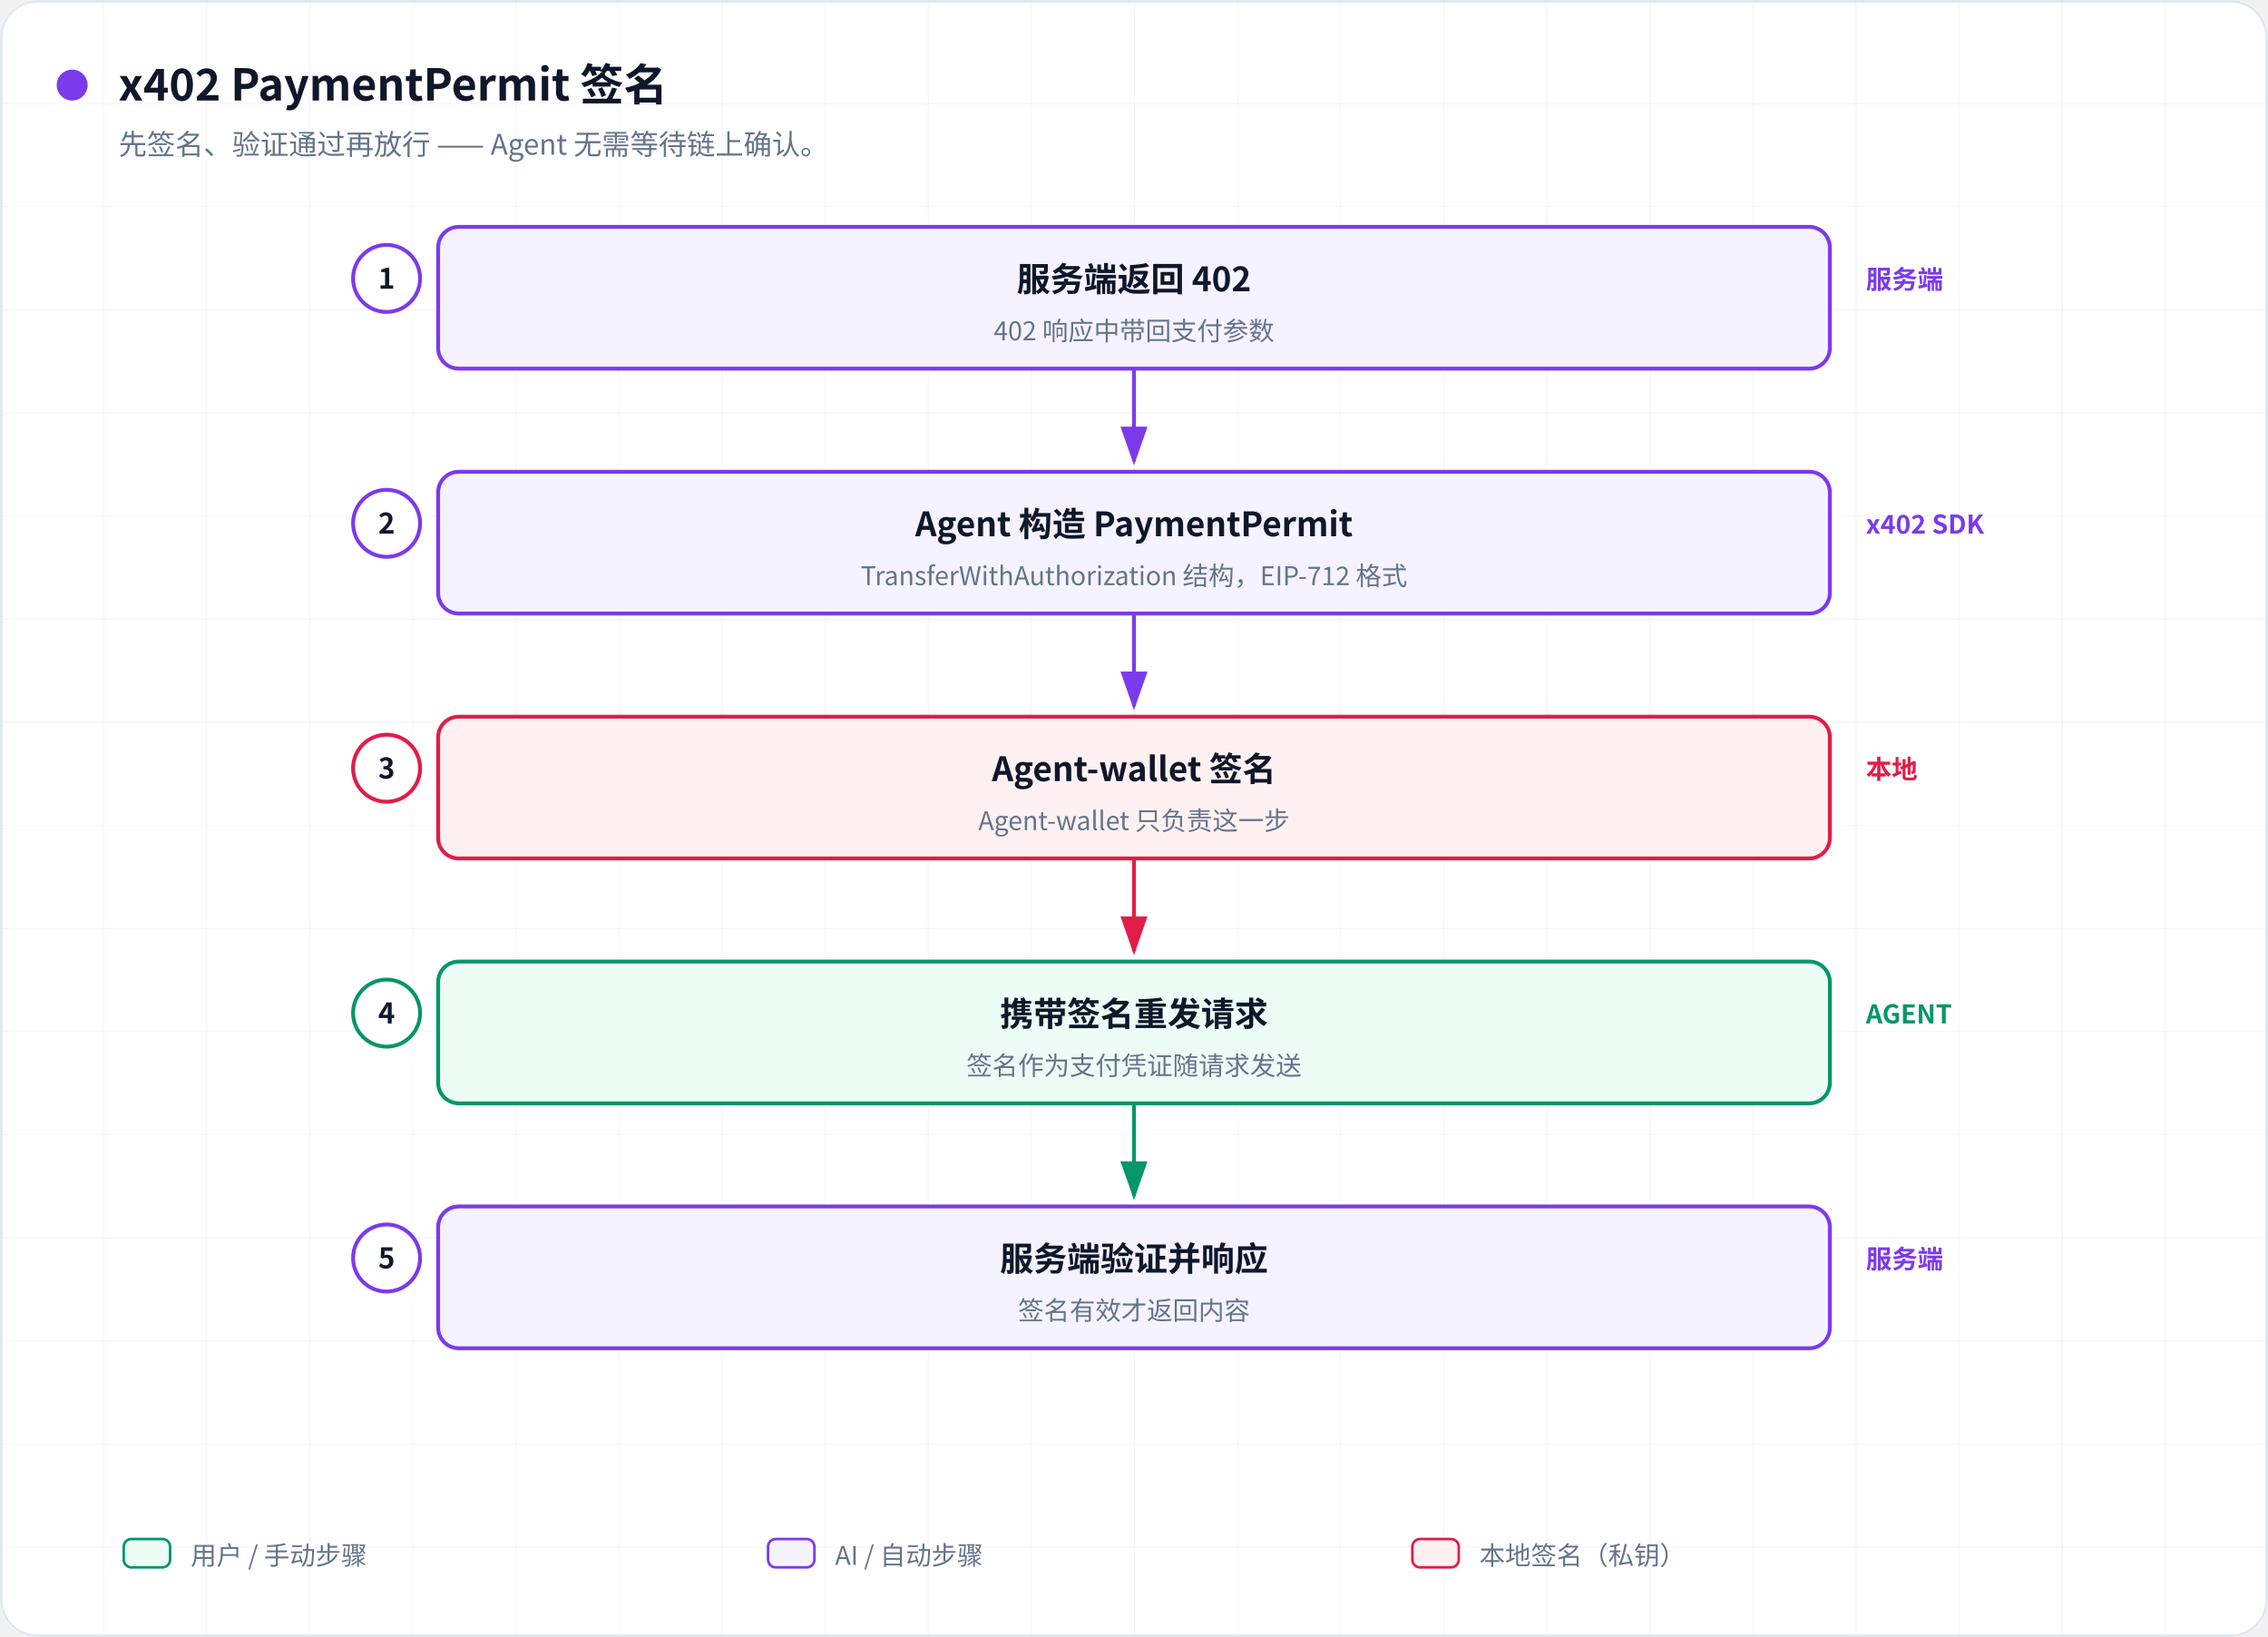
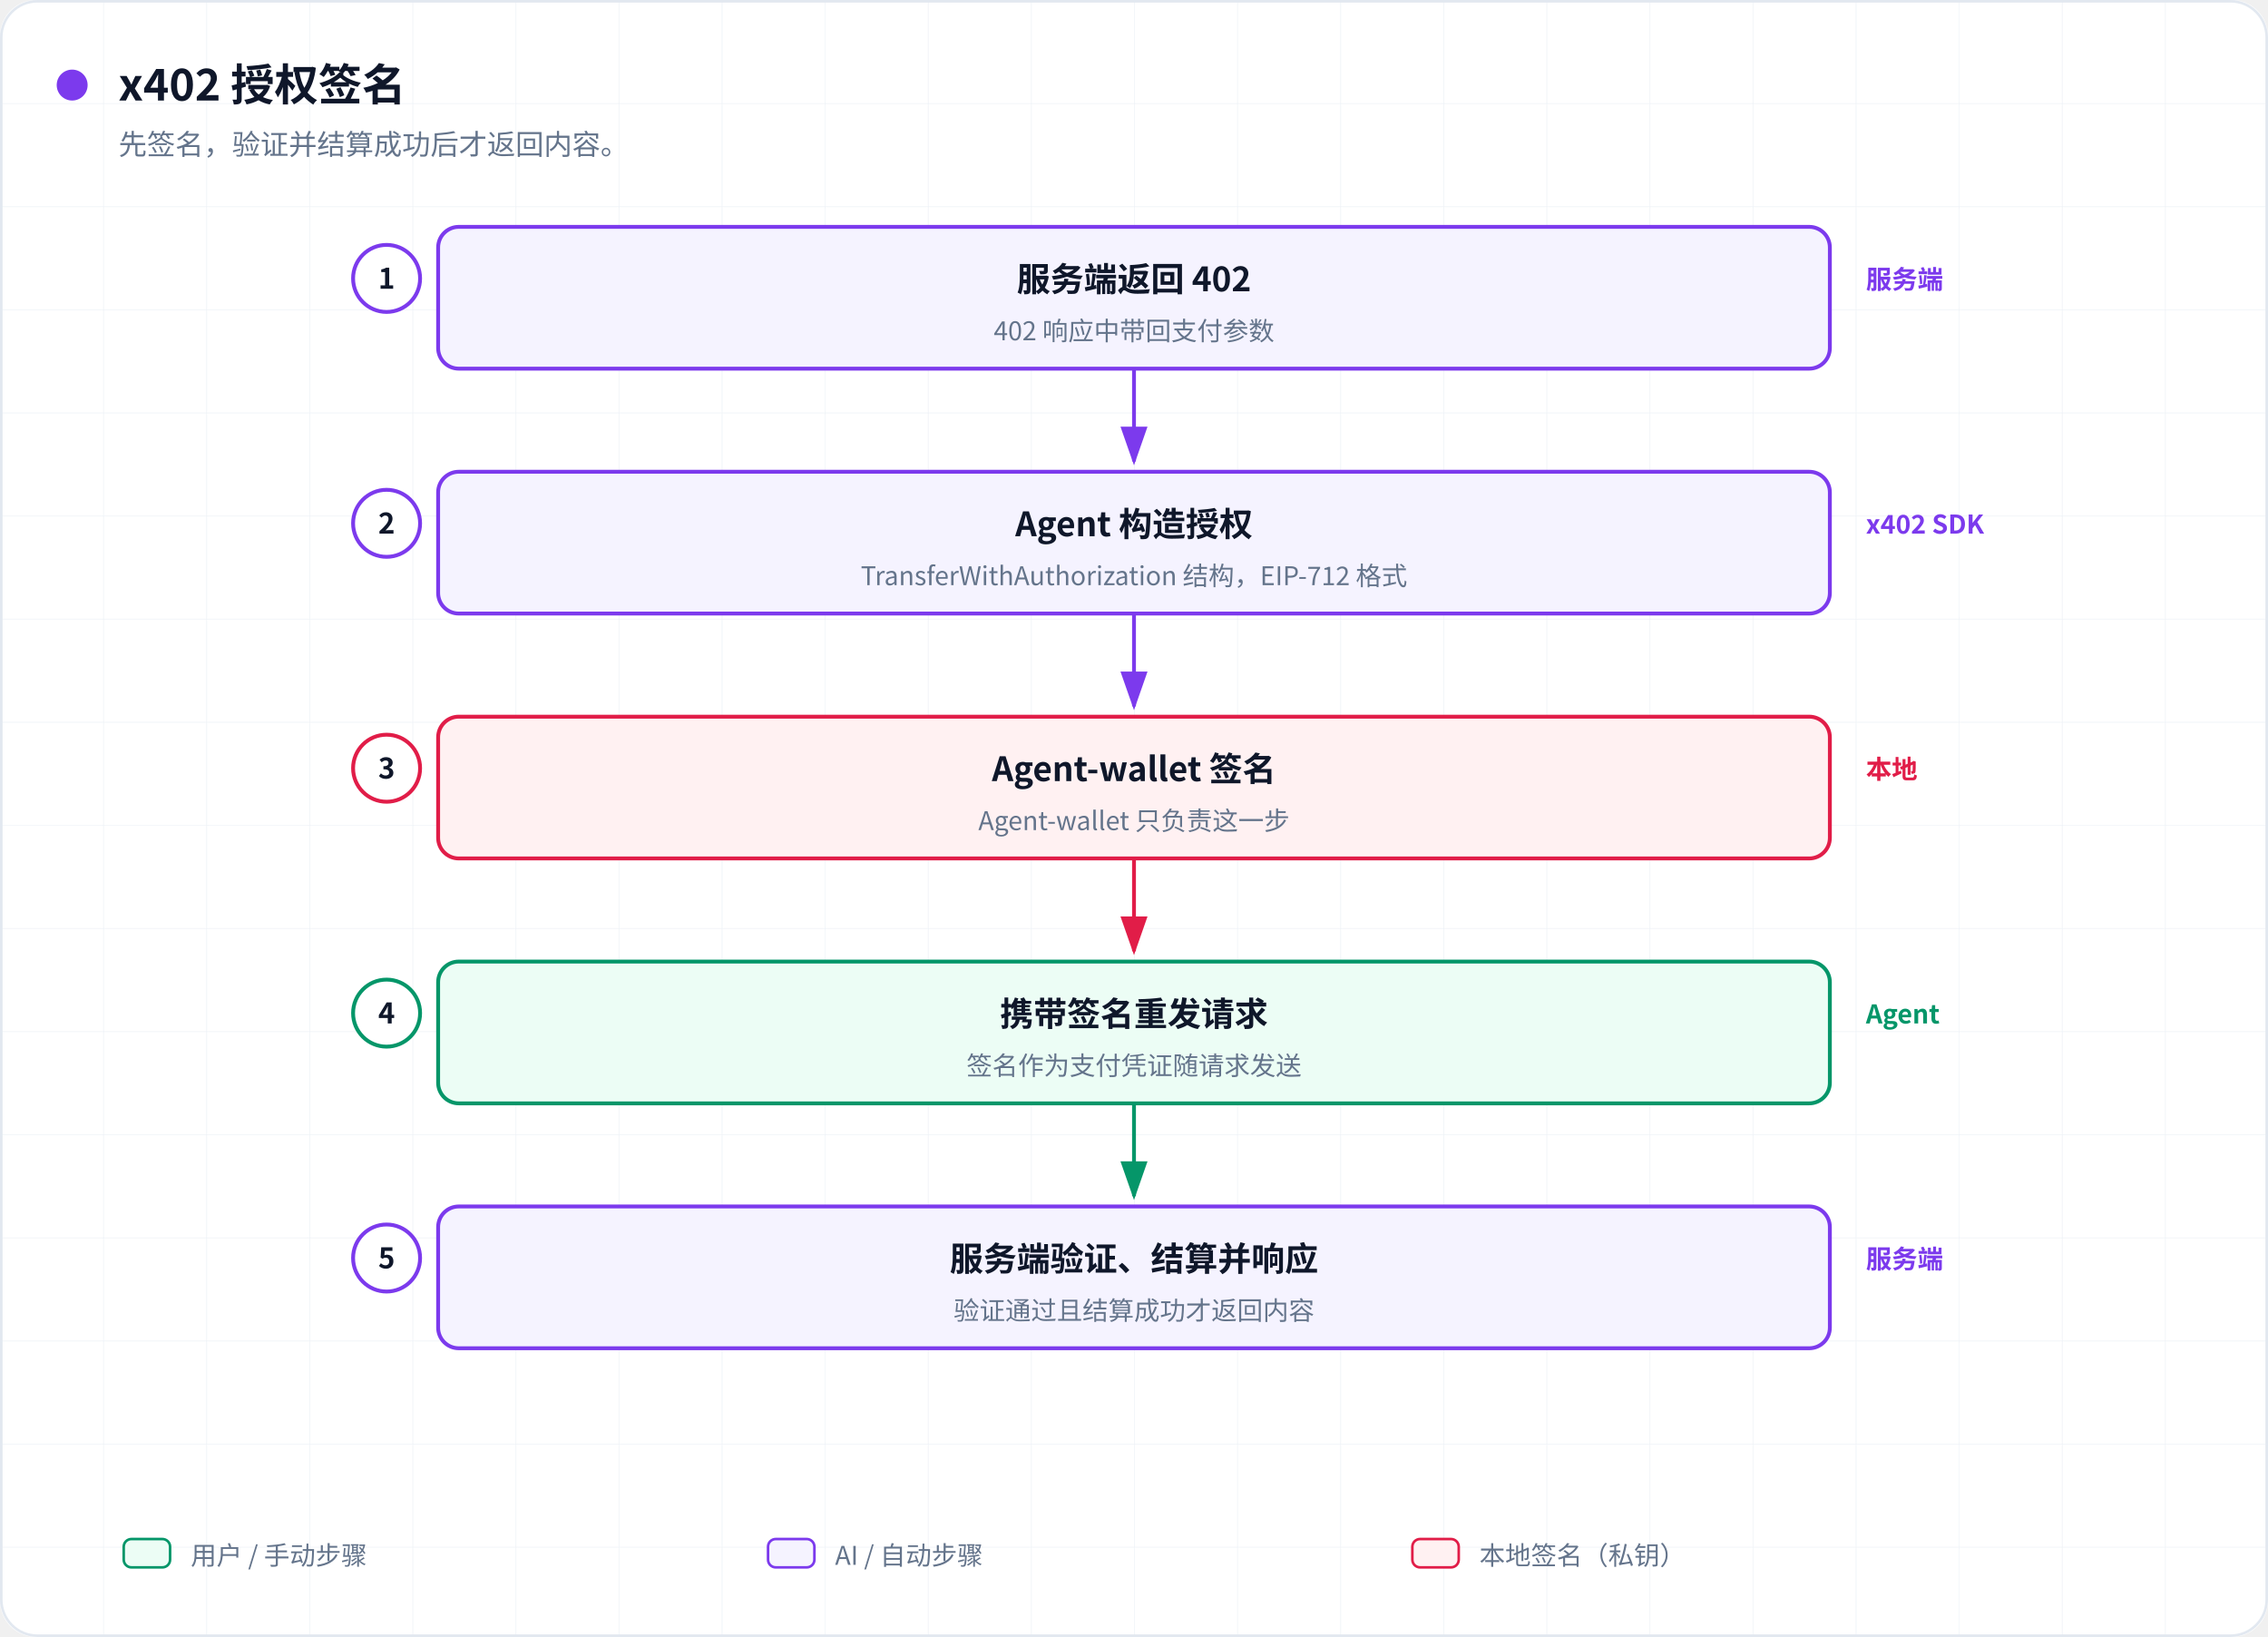
<svg xmlns="http://www.w3.org/2000/svg" viewBox="0 0 880 635" width="880" height="635" font-family="'JetBrains Mono','SFMono-Regular',Menlo,Consolas,'PingFang SC','Hiragino Sans GB','Microsoft YaHei','Noto Sans CJK SC','Noto Sans SC','Source Han Sans SC',monospace" role="img">
  <defs>
    <pattern id="grid" width="40" height="40" patternUnits="userSpaceOnUse">
      <path d="M 40 0 L 0 0 0 40" fill="none" stroke="#eef2f7" stroke-width="0.5" />
    </pattern>
    <marker id="ah-slate" markerWidth="10" markerHeight="7" refX="9" refY="3.5" orient="auto">
      <polygon points="0 0, 10 3.5, 0 7" fill="#94a3b8" />
    </marker>
    <marker id="ah-cyan" markerWidth="10" markerHeight="7" refX="9" refY="3.5" orient="auto">
      <polygon points="0 0, 10 3.5, 0 7" fill="#0891b2" />
    </marker>
    <marker id="ah-emerald" markerWidth="10" markerHeight="7" refX="9" refY="3.5" orient="auto">
      <polygon points="0 0, 10 3.5, 0 7" fill="#059669" />
    </marker>
    <marker id="ah-violet" markerWidth="10" markerHeight="7" refX="9" refY="3.5" orient="auto">
      <polygon points="0 0, 10 3.5, 0 7" fill="#7c3aed" />
    </marker>
    <marker id="ah-amber" markerWidth="10" markerHeight="7" refX="9" refY="3.5" orient="auto">
      <polygon points="0 0, 10 3.5, 0 7" fill="#d97706" />
    </marker>
    <marker id="ah-rose" markerWidth="10" markerHeight="7" refX="9" refY="3.5" orient="auto">
      <polygon points="0 0, 10 3.5, 0 7" fill="#e11d48" />
    </marker>
  </defs>
  <rect width="880" height="635" rx="14" fill="#ffffff" />
  <rect width="880" height="635" rx="14" fill="url(#grid)" />
  <rect x="0.5" y="0.5" width="879" height="634" rx="14" fill="none" stroke="#e2e8f0" />
  <circle cx="28" cy="33" r="6" fill="#7c3aed" />
-   <text x="46" y="39" fill="#0f172a" font-size="17" font-weight="700">x402 PaymentPermit 签名</text>
-   <text x="46" y="60" fill="#64748b" font-size="11">先签名、验证通过再放行 —— Agent 无需等待链上确认。</text>
+   <text x="46" y="39" fill="#0f172a" font-size="17" font-weight="700">x402 授权签名</text>
+   <text x="46" y="60" fill="#64748b" font-size="11">先签名，验证并结算成功后才返回内容。</text>
  <rect x="170" y="88" width="540" height="55" rx="8" fill="#ffffff" />
  <rect x="170" y="88" width="540" height="55" rx="8" fill="#f5f3ff" stroke="#7c3aed" stroke-width="1.5" />
  <text x="440.0" y="113" fill="#0f172a" font-size="13" font-weight="600" text-anchor="middle">服务端返回 402</text>
  <text x="440.0" y="132" fill="#64748b" font-size="10" text-anchor="middle">402 响应中带回支付参数</text>
  <circle cx="150" cy="108" r="13" fill="#ffffff" stroke="#7c3aed" stroke-width="1.5" />
  <text x="150" y="112" fill="#0f172a" font-size="11" font-weight="700" text-anchor="middle">1</text>
  <text x="724" y="112" fill="#7c3aed" font-size="10" font-weight="600">服务端</text>
  <line x1="440.0" y1="143" x2="440.0" y2="179" stroke="#7c3aed" stroke-width="1.5" marker-end="url(#ah-violet)" />
  <rect x="170" y="183" width="540" height="55" rx="8" fill="#ffffff" />
  <rect x="170" y="183" width="540" height="55" rx="8" fill="#f5f3ff" stroke="#7c3aed" stroke-width="1.5" />
-   <text x="440.0" y="208" fill="#0f172a" font-size="13" font-weight="600" text-anchor="middle">Agent 构造 PaymentPermit</text>
+   <text x="440.0" y="208" fill="#0f172a" font-size="13" font-weight="600" text-anchor="middle">Agent 构造授权</text>
  <text x="440.0" y="227" fill="#64748b" font-size="10" text-anchor="middle">TransferWithAuthorization 结构，EIP-712 格式</text>
  <circle cx="150" cy="203" r="13" fill="#ffffff" stroke="#7c3aed" stroke-width="1.5" />
  <text x="150" y="207" fill="#0f172a" font-size="11" font-weight="700" text-anchor="middle">2</text>
  <text x="724" y="207" fill="#7c3aed" font-size="10" font-weight="600">x402 SDK</text>
  <line x1="440.0" y1="238" x2="440.0" y2="274" stroke="#7c3aed" stroke-width="1.5" marker-end="url(#ah-violet)" />
  <rect x="170" y="278" width="540" height="55" rx="8" fill="#ffffff" />
  <rect x="170" y="278" width="540" height="55" rx="8" fill="#fff1f2" stroke="#e11d48" stroke-width="1.5" />
  <text x="440.0" y="303" fill="#0f172a" font-size="13" font-weight="600" text-anchor="middle">Agent-wallet 签名</text>
  <text x="440.0" y="322" fill="#64748b" font-size="10" text-anchor="middle">Agent-wallet 只负责这一步</text>
  <circle cx="150" cy="298" r="13" fill="#ffffff" stroke="#e11d48" stroke-width="1.5" />
  <text x="150" y="302" fill="#0f172a" font-size="11" font-weight="700" text-anchor="middle">3</text>
  <text x="724" y="302" fill="#e11d48" font-size="10" font-weight="600">本地</text>
  <line x1="440.0" y1="333" x2="440.0" y2="369" stroke="#e11d48" stroke-width="1.5" marker-end="url(#ah-rose)" />
  <rect x="170" y="373" width="540" height="55" rx="8" fill="#ffffff" />
  <rect x="170" y="373" width="540" height="55" rx="8" fill="#ecfdf5" stroke="#059669" stroke-width="1.5" />
  <text x="440.0" y="398" fill="#0f172a" font-size="13" font-weight="600" text-anchor="middle">携带签名重发请求</text>
  <text x="440.0" y="417" fill="#64748b" font-size="10" text-anchor="middle">签名作为支付凭证随请求发送</text>
  <circle cx="150" cy="393" r="13" fill="#ffffff" stroke="#059669" stroke-width="1.5" />
  <text x="150" y="397" fill="#0f172a" font-size="11" font-weight="700" text-anchor="middle">4</text>
-   <text x="724" y="397" fill="#059669" font-size="10" font-weight="600">AGENT</text>
+   <text x="724" y="397" fill="#059669" font-size="10" font-weight="600">Agent</text>
  <line x1="440.0" y1="428" x2="440.0" y2="464" stroke="#059669" stroke-width="1.5" marker-end="url(#ah-emerald)" />
  <rect x="170" y="468" width="540" height="55" rx="8" fill="#ffffff" />
  <rect x="170" y="468" width="540" height="55" rx="8" fill="#f5f3ff" stroke="#7c3aed" stroke-width="1.5" />
-   <text x="440.0" y="493" fill="#0f172a" font-size="13" font-weight="600" text-anchor="middle">服务端验证并响应</text>
-   <text x="440.0" y="512" fill="#64748b" font-size="10" text-anchor="middle">签名有效才返回内容</text>
+   <text x="440.0" y="493" fill="#0f172a" font-size="13" font-weight="600" text-anchor="middle">服务端验证、结算并响应</text>
+   <text x="440.0" y="512" fill="#64748b" font-size="10" text-anchor="middle">验证通过且结算成功才返回内容</text>
  <circle cx="150" cy="488" r="13" fill="#ffffff" stroke="#7c3aed" stroke-width="1.5" />
  <text x="150" y="492" fill="#0f172a" font-size="11" font-weight="700" text-anchor="middle">5</text>
  <text x="724" y="492" fill="#7c3aed" font-size="10" font-weight="600">服务端</text>
  <rect x="48" y="597" width="18" height="11" rx="3" fill="#ecfdf5" stroke="#059669" stroke-width="1" />
  <text x="74" y="607" fill="#64748b" font-size="10">用户 / 手动步骤</text>
  <rect x="298" y="597" width="18" height="11" rx="3" fill="#f5f3ff" stroke="#7c3aed" stroke-width="1" />
  <text x="324" y="607" fill="#64748b" font-size="10">AI / 自动步骤</text>
  <rect x="548" y="597" width="18" height="11" rx="3" fill="#fff1f2" stroke="#e11d48" stroke-width="1" />
  <text x="574" y="607" fill="#64748b" font-size="10">本地签名（私钥）</text>
</svg>
